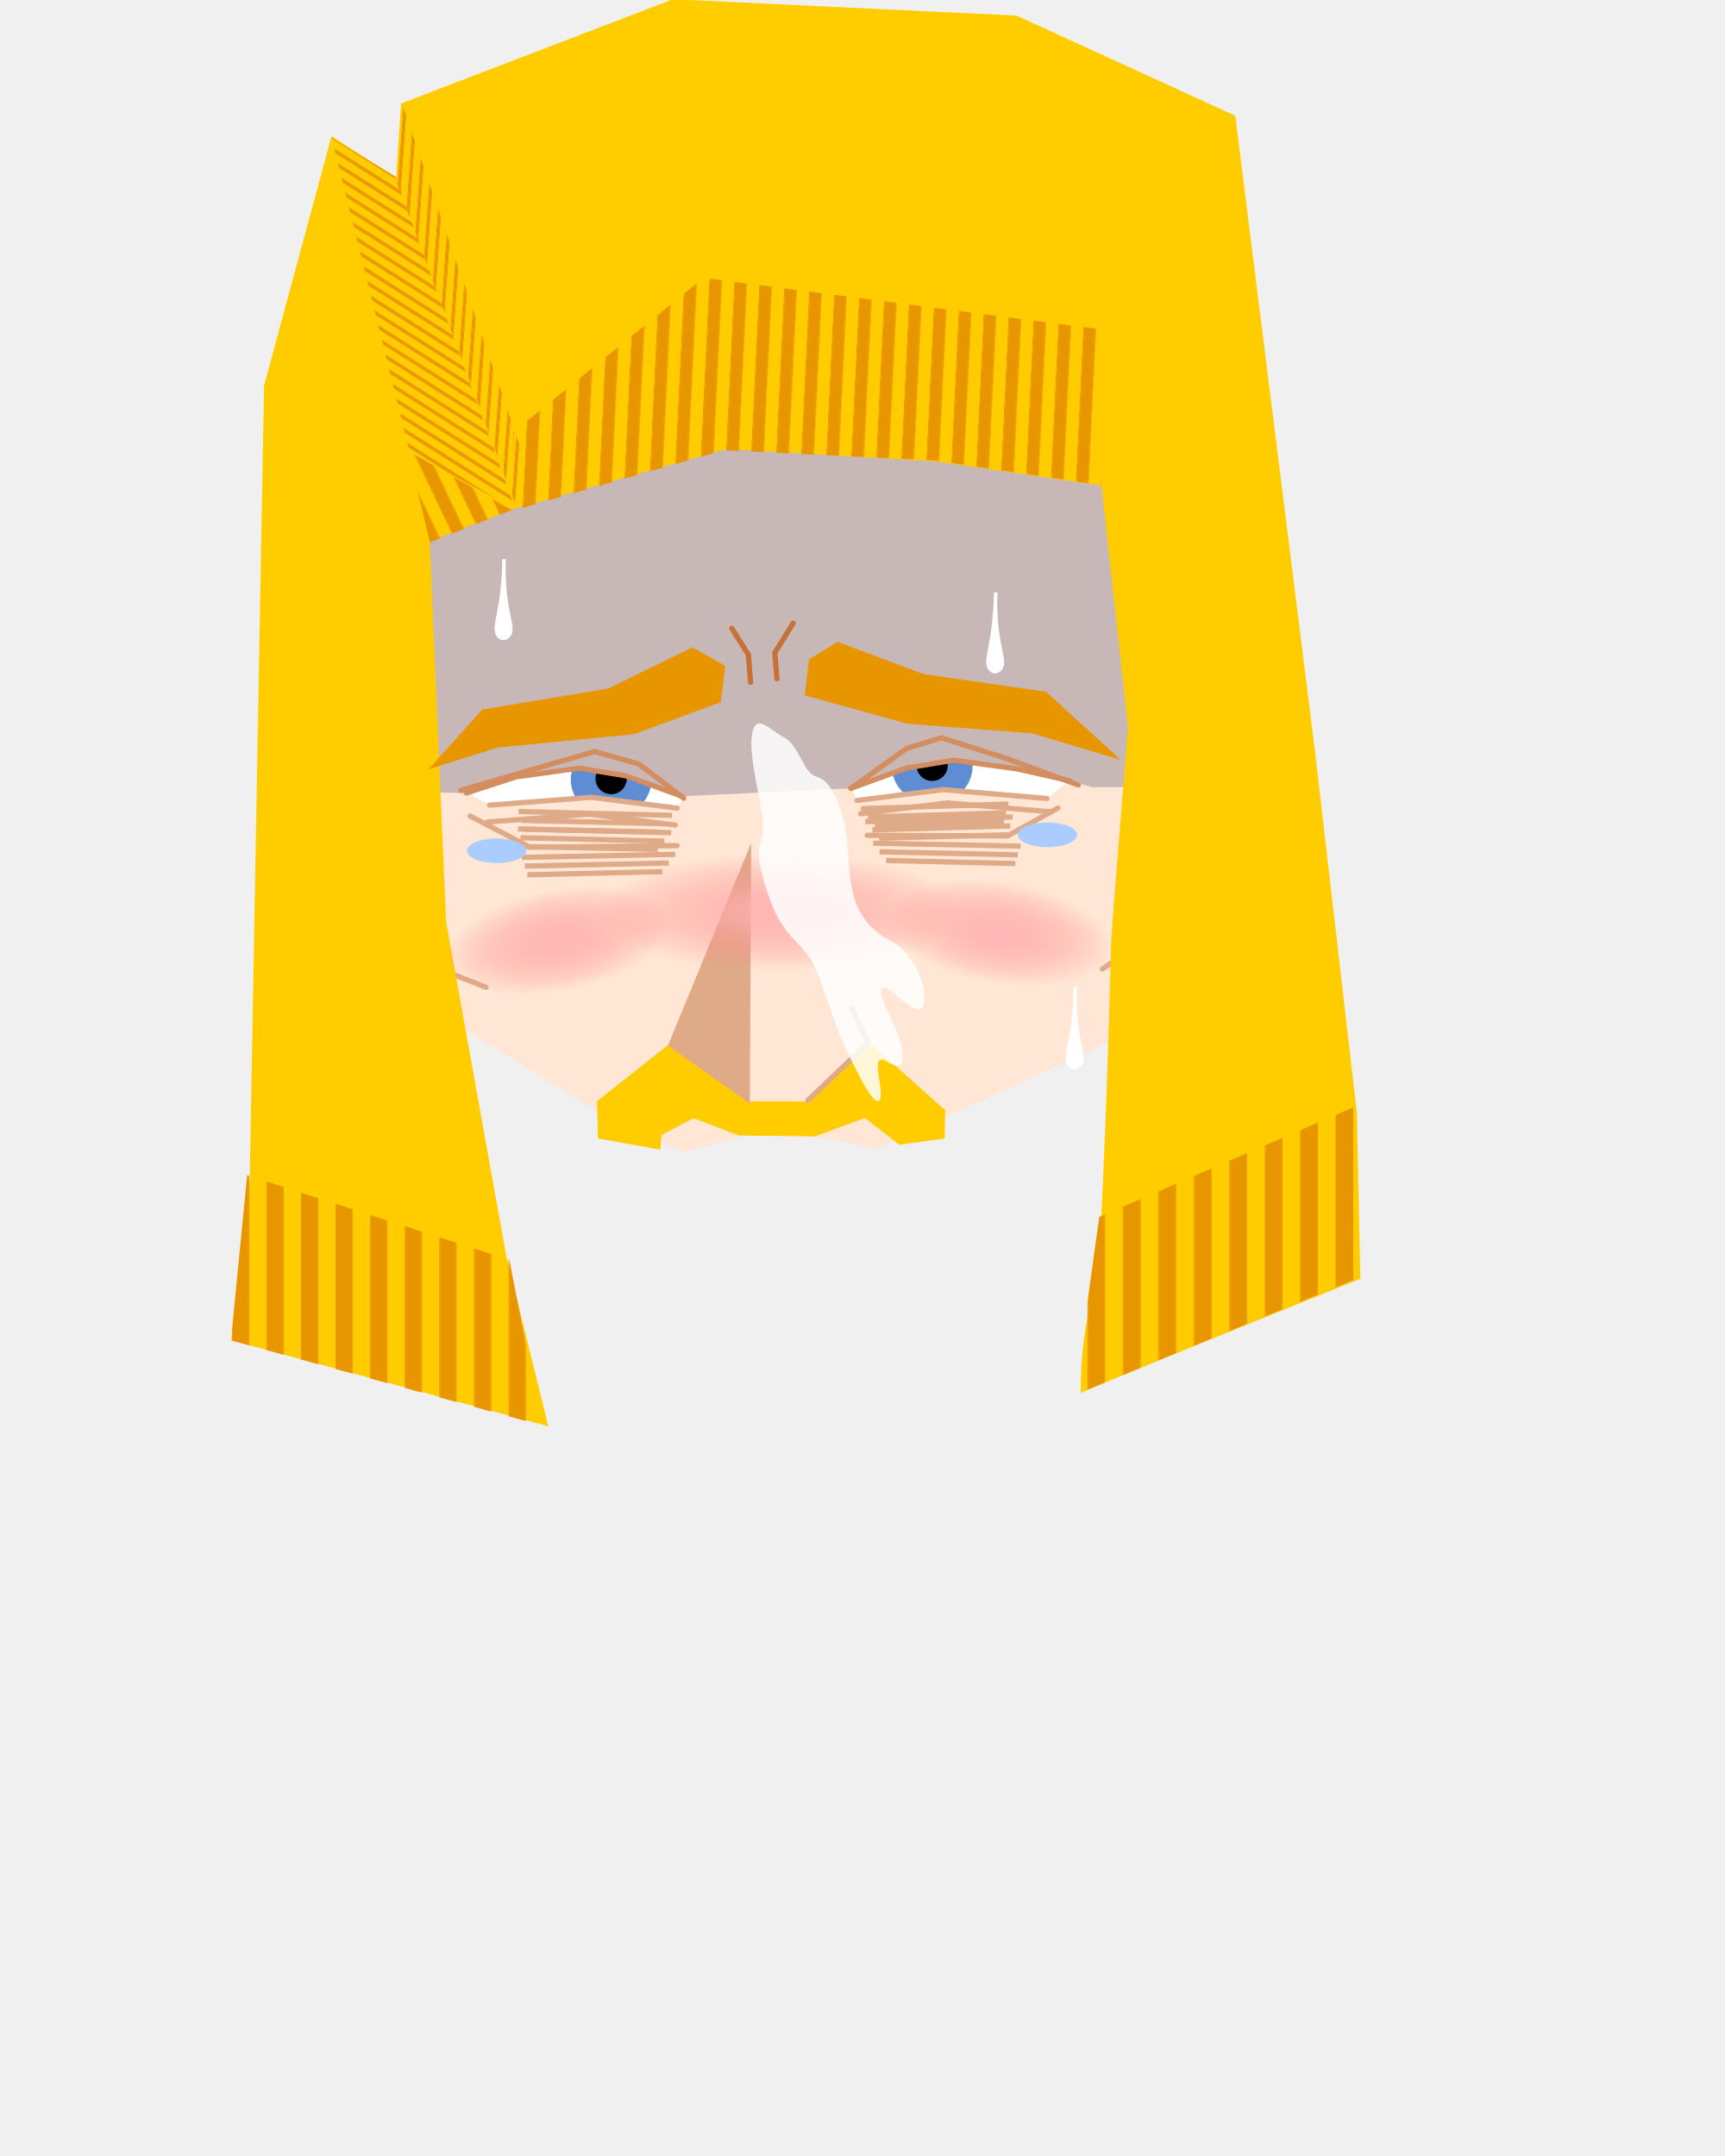
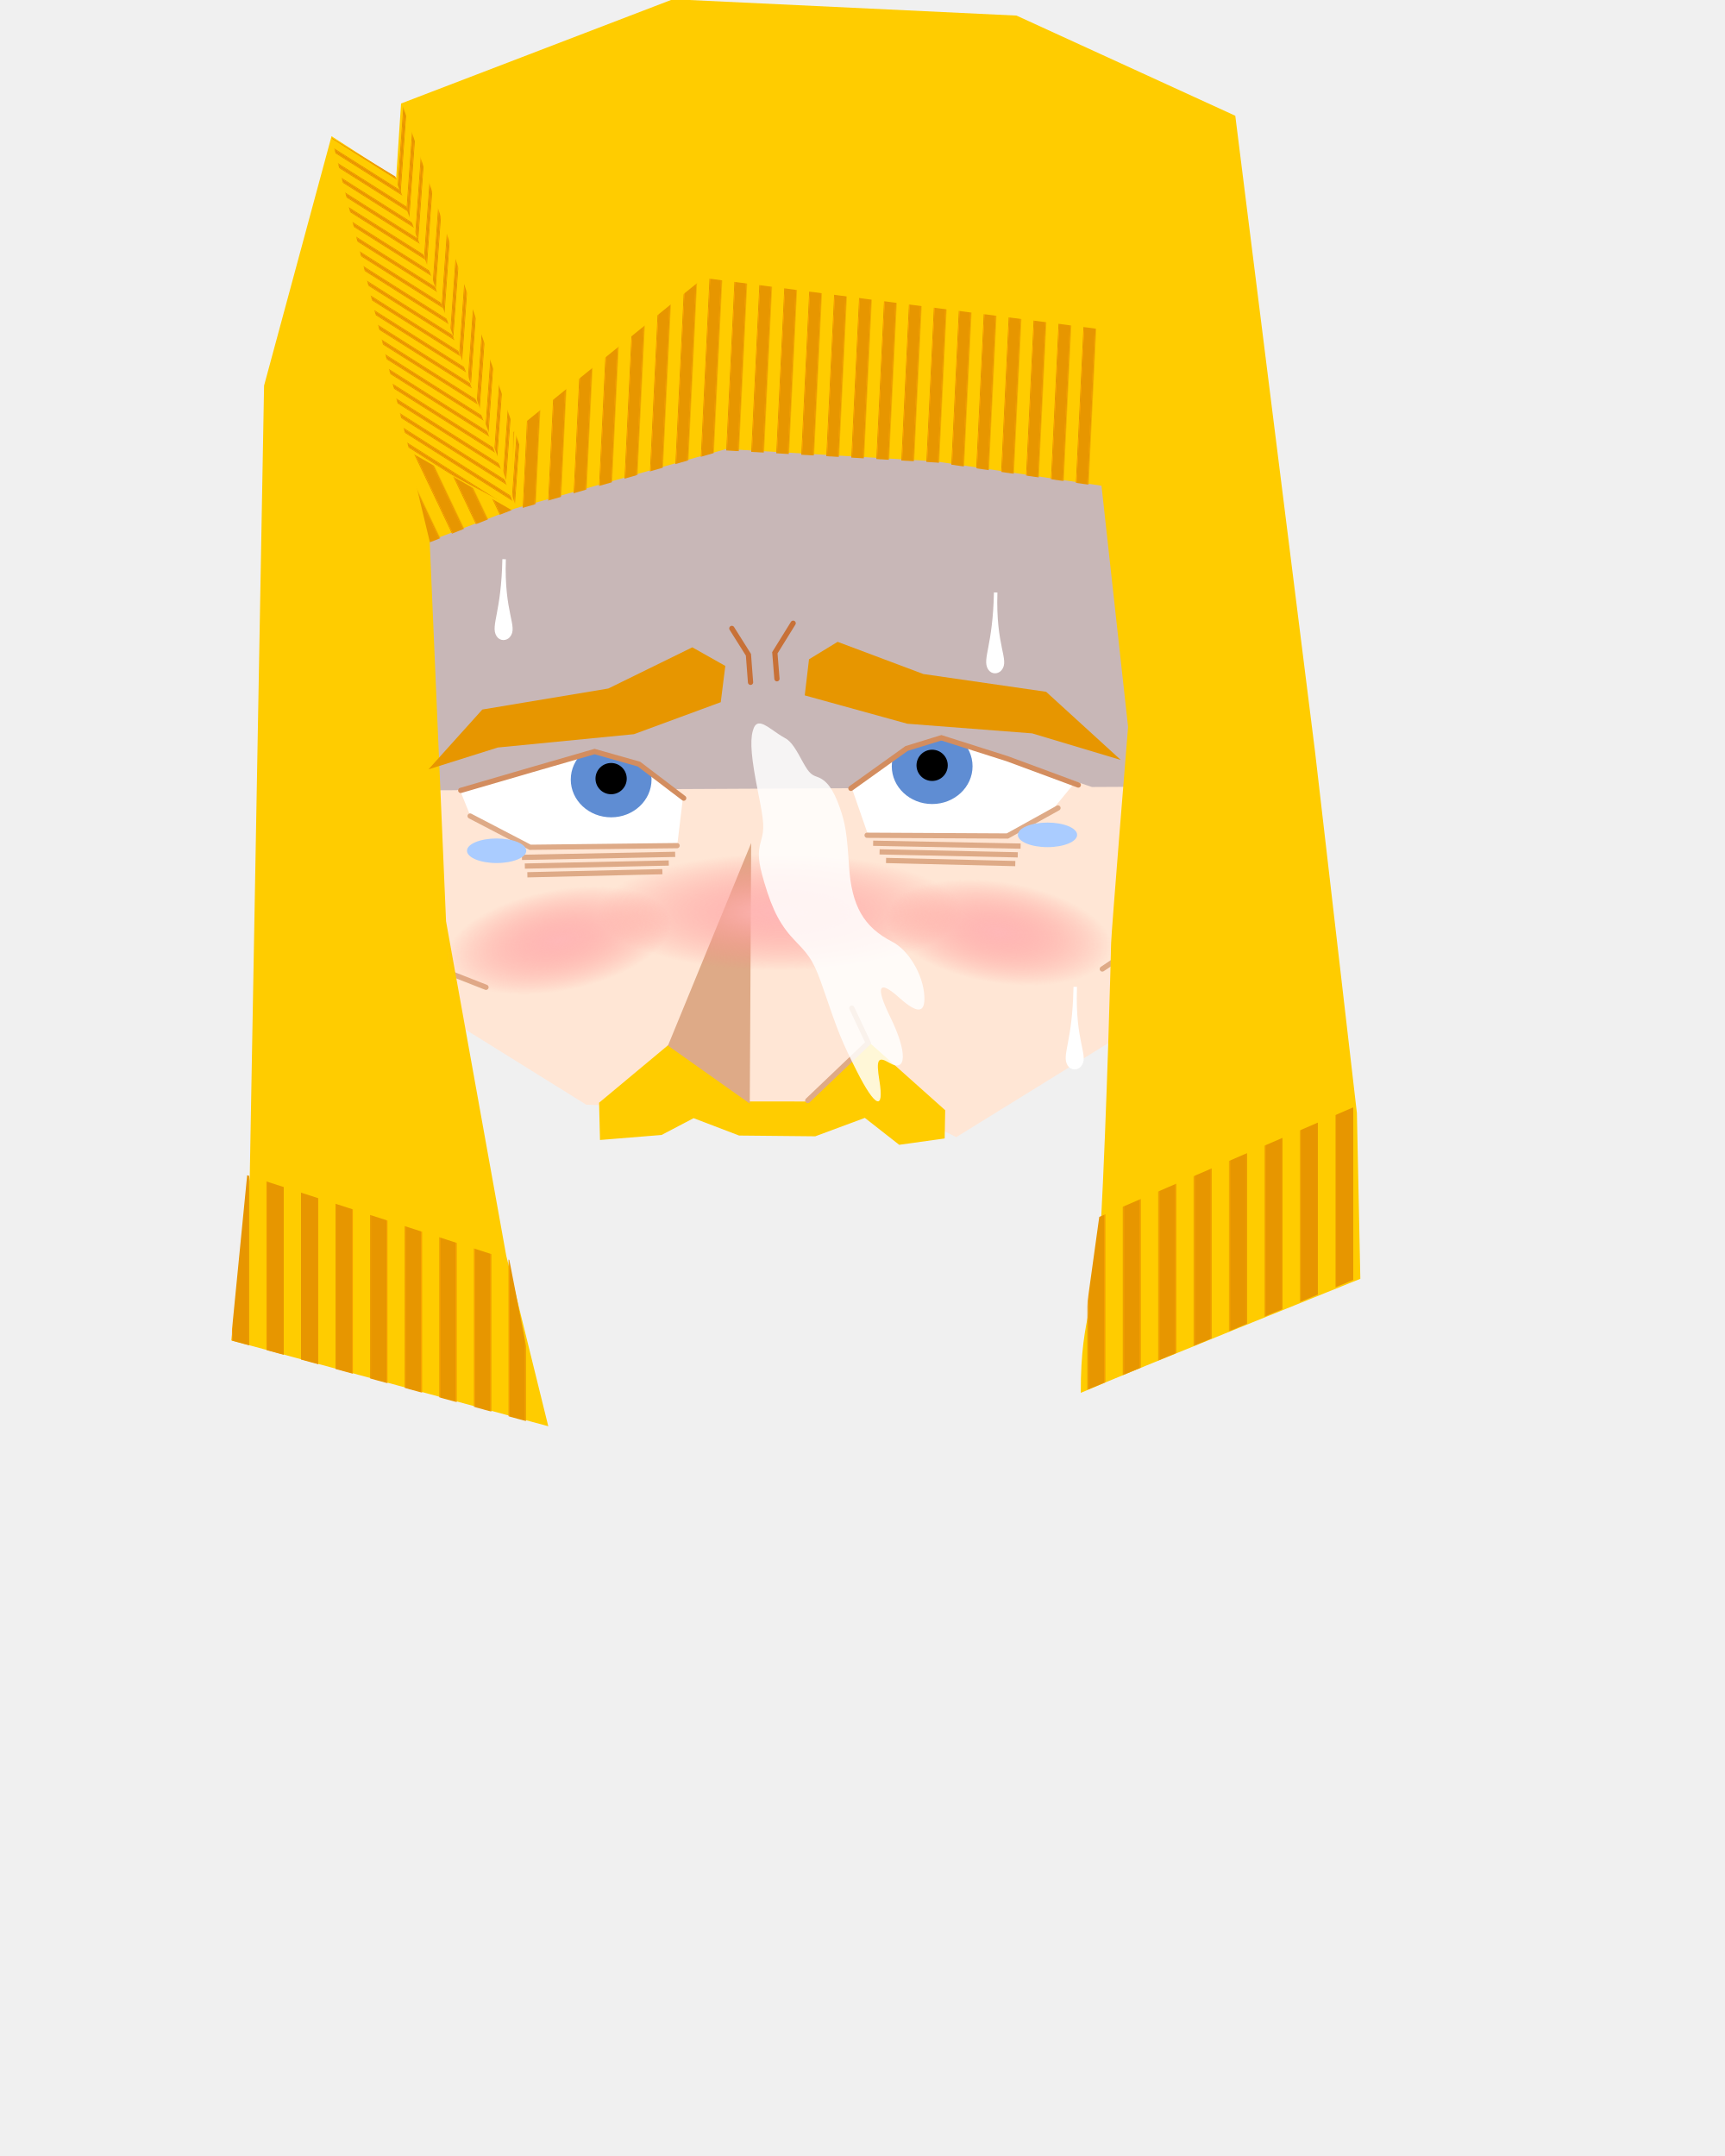
<svg xmlns="http://www.w3.org/2000/svg" xmlns:xlink="http://www.w3.org/1999/xlink" version="1.1" id="svg1" width="987.679" height="1234.713" viewBox="0 0 987.679 1234.713">
  <defs id="defs1">
    <pattern xlink:href="#pattern70" preserveAspectRatio="xMidYMid" id="pattern33" patternTransform="matrix(6.632197,-3.154878,0.7477122,1.571844,-747.1426,497.6566)" x="0" y="0" />
    <linearGradient id="linearGradient57">
      <stop style="stop-color:#ffb8b8;stop-opacity:1;" offset="0" id="stop57" />
      <stop style="stop-color:#ff8080;stop-opacity:0;" offset="1" id="stop58" />
    </linearGradient>
    <pattern xlink:href="#pattern71" preserveAspectRatio="xMidYMid" id="pattern72" patternTransform="scale(-10.14258,-2.742318)" x="0" y="0" />
    <pattern xlink:href="#pattern70" preserveAspectRatio="xMidYMid" id="pattern71" patternTransform="matrix(9.903055,0,0,2.761035,-979.9788,-289.1933)" x="0" y="0" />
    <pattern patternUnits="userSpaceOnUse" width="2" height="10" patternTransform="translate(0,0) scale(2,2)" preserveAspectRatio="xMidYMid" id="pattern70" style="fill:#e79600">
      <rect style="stroke:none" x="0" y="-0.5" width="1" height="11" id="rect70" />
    </pattern>
    <pattern xlink:href="#pattern40" preserveAspectRatio="xMidYMid" id="pattern41" patternTransform="matrix(7.165937,0.3474264,-0.04673748,0.9639966,0,0)" x="0" y="0" />
    <pattern xlink:href="#pattern38" preserveAspectRatio="xMidYMid" id="pattern40" patternTransform="matrix(7.174355,0,0,0.9651289,256.648,330.3308)" />
    <pattern xlink:href="#Strips1_1" preserveAspectRatio="xMidYMid" id="pattern38" patternTransform="scale(11.31384,1.751631)" x="0" y="0" />
    <pattern patternUnits="userSpaceOnUse" width="2" height="10" patternTransform="translate(0,0) scale(2,2)" preserveAspectRatio="xMidYMid" id="Strips1_1" style="fill:#e79600">
      <rect style="stroke:none" x="0" y="-0.5" width="1" height="11" id="rect134" />
    </pattern>
    <pattern xlink:href="#Strips1_2" preserveAspectRatio="xMidYMid" id="pattern30" patternTransform="matrix(1.069662,-1.689919,1.689919,1.069662,0,0)" x="0" y="0" />
    <pattern xlink:href="#Strips1_2" preserveAspectRatio="xMidYMid" id="pattern29" patternTransform="matrix(1.994914,0.1425469,-0.1425469,1.994914,0,0)" x="0" y="0" />
    <pattern patternUnits="userSpaceOnUse" width="3" height="1" patternTransform="translate(0,0) scale(2,2)" preserveAspectRatio="xMidYMid" id="Strips1_2" style="fill:#e79600">
      <rect style="stroke:none" x="0" y="-0.5" width="1" height="2" id="rect146" />
    </pattern>
+     <linearGradient xlink:href="#linearGradient6" id="linearGradient7" x1="743.135" y1="944.191" x2="538.951" y2="1372.475" gradientUnits="userSpaceOnUse" gradientTransform="translate(205.0988,-723.0062)" />
+     <linearGradient id="linearGradient6">
+       <stop style="stop-color:#808080;stop-opacity:1;" offset="0.853" id="stop6" />
+       <stop style="stop-color:#808080;stop-opacity:0;" offset="0.938" id="stop7" />
+     </linearGradient>
    <radialGradient xlink:href="#linearGradient57" id="radialGradient58" cx="588.294" cy="549.659" fx="588.294" fy="549.659" r="65.404" gradientTransform="matrix(1,0,0,0.443038,79.24151,206.6035)" gradientUnits="userSpaceOnUse" />
    <radialGradient xlink:href="#linearGradient57" id="radialGradient59" gradientUnits="userSpaceOnUse" gradientTransform="matrix(1,0,0,0.443038,-362.4529,364.0822)" cx="588.294" cy="549.659" fx="588.294" fy="549.659" r="65.404" />
    <radialGradient xlink:href="#linearGradient57" id="radialGradient60" gradientUnits="userSpaceOnUse" gradientTransform="matrix(1.594937,0,0,0.5126583,-475.3994,256.2689)" cx="588.294" cy="549.659" fx="588.294" fy="549.659" r="65.404" />
  </defs>
  <g id="layer8" style="opacity:1" transform="translate(-16.21748,-15.66529)">
-     <rect style="fill:#e9c6af;fill-opacity:1;stroke:none;stroke-width:3;stroke-linecap:round;stroke-dasharray:none" id="eyesBack" width="506.673" height="125.012" x="199.183" y="415.539" />
-     <g id="eyeLeft" style="display:inline;opacity:1" transform="translate(0,17.56234)">
-       <path style="opacity:1;fill:#ffffff;stroke:none;stroke-width:3.623;stroke-linecap:round" d="m 413.5,488.579 3.777,-35.467 c -21.817,-17.968 -30.07,-26.932 -56.712,-33.841 l -100.037,31.724 7.082,19.586 39.187,23.874 z" id="eyeFillLeft" />
-       <ellipse style="opacity:1;fill:#5f8dd3;stroke:none;stroke-width:3.224;stroke-linecap:round" id="irisLeft" cx="366.175" cy="444.54" rx="23.124" ry="21.631" />
-       <circle style="opacity:1;fill:#000000;stroke:none;stroke-width:18.91;stroke-linecap:round" id="pupilLeft" cx="366.157" cy="444.011" r="8.946" />
+     <rect style="fill:#e9c6af;fill-opacity:1;stroke:none;stroke-width:3;stroke-linecap:round;stroke-dasharray:none" id="rect33" width="506.673" height="125.012" x="199.183" y="415.539" />
+     <g id="g70" style="display:inline;opacity:1" transform="translate(0,17.56234)">
+       <path style="opacity:1;fill:#ffffff;stroke:none;stroke-width:3.623;stroke-linecap:round" d="m 413.5,488.579 3.777,-35.467 c -21.817,-17.968 -30.07,-26.932 -56.712,-33.841 l -100.037,31.724 7.082,19.586 39.187,23.874 z" id="path16" />
+       <ellipse style="opacity:1;fill:#5f8dd3;stroke:none;stroke-width:3.224;stroke-linecap:round" id="ellipse17" cx="366.175" cy="444.54" rx="23.124" ry="21.631" />
+       <circle style="opacity:1;fill:#000000;stroke:none;stroke-width:18.91;stroke-linecap:round" id="path19" cx="366.157" cy="444.011" r="8.946" />
    </g>
-     <g id="eyeRight" transform="translate(0,17.56234)" style="display:inline;opacity:1">
-       <path style="opacity:1;fill:#ffffff;stroke:none;stroke-width:3.663;stroke-linecap:round" d="m 506.317,483.16 -10.473,-35.905 34.686,-28.894 20.953,-8.572 40.584,13.269 58.912,21.075 -15.055,21.855 -32.074,18.733 z" id="eyeFillRight" />
-       <ellipse style="opacity:1;fill:#5f8dd3;stroke:none;stroke-width:3.224;stroke-linecap:round" id="irisRight" cx="549.994" cy="436.93" rx="23.124" ry="21.631" />
-       <circle style="opacity:1;fill:#000000;stroke:none;stroke-width:18.91;stroke-linecap:round" id="pupilRight" cx="549.976" cy="436.4" r="8.946" />
+     <g id="g11" transform="translate(0,17.56234)" style="display:inline;opacity:1">
+       <path style="opacity:1;fill:#ffffff;stroke:none;stroke-width:3.663;stroke-linecap:round" d="m 506.317,483.16 -10.473,-35.905 34.686,-28.894 20.953,-8.572 40.584,13.269 58.912,21.075 -15.055,21.855 -32.074,18.733 z" id="path15" />
+       <ellipse style="opacity:1;fill:#5f8dd3;stroke:none;stroke-width:3.224;stroke-linecap:round" id="ellipse26" cx="549.994" cy="436.93" rx="23.124" ry="21.631" />
+       <circle style="opacity:1;fill:#000000;stroke:none;stroke-width:18.91;stroke-linecap:round" id="circle26" cx="549.976" cy="436.4" r="8.946" />
    </g>
-     <path id="faceOpen" style="opacity:1;display:inline;fill:#ffe6d5;stroke-width:3;stroke-linecap:round" d="m 460.133,22.246 -231.857,126.982 -29.789,143.844 33.278,280.464 120.145,74.778 60.597,2.179 36.625,4.283 32.138,-0.434 35.019,-10.422 37.12,-24.813 L 744.644,555.064 730.594,379.346 720.057,94.836 Z m 93.666,416.813 36.295,9.951 41.097,15.393 -13.465,16.393 -28.684,14.049 -75.636,-0.756 -9.367,-26.93 31.021,-21.67 z m -196.197,6.557 c 23.358,5.403 30.594,12.412 49.723,26.463 l -3.311,27.734 -84.446,0.868 -34.357,-18.668 -6.209,-15.316 z" />
-     <path id="faceHalfShut" style="display:inline;opacity:1;fill:#ffe6d5;stroke-width:3;stroke-linecap:round" d="m 460.133,22.246 -231.857,126.982 -29.789,143.844 33.278,280.464 120.145,74.778 55.291,27.359 36.333,-10.042 43.951,1.621 30.568,5.671 167.785,-86.846 0.267,-33.939 44.491,-172.791 -10.537,-284.51 z m 93.666,416.813 36.295,9.951 40.269,12.081 -11.366,20.047 -59.343,-5.199 -50.346,7.611 -5.269,-16.392 31.021,-21.67 z m -196.197,6.557 c 23.358,5.403 30.594,12.412 49.723,26.463 l -3.896,16.026 -49.061,-5.944 -58.77,4.485 -10.892,-20 z" />
-     <path id="faceShut" style="display:inline;opacity:1;fill:#ffe6d5;stroke-width:3;stroke-linecap:round" d="m 460.133,22.246 -231.857,126.982 -29.789,143.844 33.278,280.464 120.145,74.778 56.325,25.289 38.229,-8.165 37.294,0.779 34.253,7.328 145.579,-66.394 26.61,-45.647 40.393,-182.157 -10.537,-284.51 z m 93.666,416.813 36.295,9.951 40.269,12.081 -14.878,12.144 -59.929,-5.199 -48.589,6.44 -2.928,-7.318 31.021,-21.67 z m -196.197,6.557 c 23.358,5.403 30.594,12.412 49.723,26.463 l -3.018,6.952 -49.354,-6.529 -57.599,4.192 -13.819,-6.828 z" />
-     <path style="opacity:1;fill:#ffcc00;fill-opacity:1;stroke:none;stroke-width:2.751;stroke-linecap:round" d="m 401.799,611.713 -43.703,34.581 0.526,21.347 35.667,6.46 0.761,-8.457 18.344,-9.618 26.046,9.949 43.615,0.435 28.398,-10.545 19.672,15.416 26.034,-3.629 0.296,-16.181 -44.35,-39.603 -35.204,34.611 -33.182,-0.031 z" id="path6" />
+     <path id="faceOpen" style="display:inline;opacity:1;fill:#ffe6d5;stroke-width:3;stroke-linecap:round" d="m 460.133,22.246 -231.857,126.982 -29.789,143.844 33.278,280.464 120.145,74.778 60.597,2.179 36.625,4.283 32.138,-0.434 35.019,-10.422 -28.27,-14.937 75.783,37.899 L 744.644,555.064 730.594,379.346 720.057,94.836 Z m 93.666,416.813 36.295,9.951 41.097,15.393 -13.465,16.393 -28.684,14.049 -75.636,-0.756 -9.367,-26.93 31.021,-21.67 z m -196.197,6.557 c 23.358,5.403 30.594,12.412 49.723,26.463 l -3.311,27.734 -84.446,0.868 -34.357,-18.668 -6.209,-15.316 z" />
+     <path id="faceHalfShut" style="display:none;opacity:1;fill:#ffe6d5;stroke-width:3;stroke-linecap:round" d="m 460.133,22.246 -231.857,126.982 -29.789,143.844 33.278,280.464 120.145,74.778 55.291,27.359 36.333,-10.042 43.951,1.621 30.568,5.671 167.785,-86.846 0.267,-33.939 44.491,-172.791 -10.537,-284.51 z m 93.666,416.813 36.295,9.951 40.269,12.081 -11.366,20.047 -59.343,-5.199 -50.346,7.611 -5.269,-16.392 31.021,-21.67 z m -196.197,6.557 c 23.358,5.403 30.594,12.412 49.723,26.463 l -3.896,16.026 -49.061,-5.944 -58.77,4.485 -10.892,-20 z" />
+     <path id="faceShut" style="display:none;opacity:1;fill:#ffe6d5;stroke-width:3;stroke-linecap:round" d="m 460.133,22.246 -231.857,126.982 -29.789,143.844 33.278,280.464 120.145,74.778 56.325,25.289 38.229,-8.165 37.294,0.779 34.253,7.328 145.579,-66.394 26.61,-45.647 40.393,-182.157 -10.537,-284.51 z m 93.666,416.813 36.295,9.951 40.269,12.081 -14.878,12.144 -59.929,-5.199 -48.589,6.44 -2.928,-7.318 31.021,-21.67 z m -196.197,6.557 c 23.358,5.403 30.594,12.412 49.723,26.463 l -3.018,6.952 -49.354,-6.529 -57.599,4.192 -13.819,-6.828 z" />
+     <path style="opacity:1;fill:#ffcc00;fill-opacity:1;stroke:none;stroke-width:2.751;stroke-linecap:round" d="m 401.799,611.713 -42.533,35.459 0.526,21.347 35.257,-2.875 18.344,-9.618 26.046,9.949 43.615,0.435 28.398,-10.545 19.672,15.416 26.034,-3.629 0.296,-16.181 -44.35,-39.603 -35.204,34.611 -33.182,-0.031 z" id="path6" />
    <path style="fill:#deaa87;stroke-width:3;stroke-linecap:round" d="m 446.368,498.428 -0.811,149.248 -46.85,-33.195 z" id="path2" />
    <path style="fill:none;stroke:#deaa87;stroke-width:3;stroke-linecap:round;stroke-opacity:1" d="m 478.766,645.91 34.598,-33.001 -9.367,-19.904" id="path3" />
    <path style="display:inline;opacity:1;fill:none;stroke:#deaa87;stroke-width:3;stroke-linecap:round;stroke-opacity:1" d="m 285.421,465.432 34.368,17.905 84.145,-0.958" id="bottomLineLeftOpen" transform="translate(0,17.56234)" />
    <path style="display:inline;opacity:1;fill:none;stroke:#deaa87;stroke-width:3;stroke-linecap:round;stroke-opacity:1" d="m 512.737,476.442 80.373,0.426 28.928,-16.049" id="bottomLineRightOpen" transform="translate(0,17.56234)" />
    <path id="eyelinesRightOpen" style="display:inline;fill:none;stroke:#deaa87;stroke-width:3;stroke-linecap:round;stroke-opacity:1" d="m 516.193,498.57 84.446,1.656 z m 3.697,4.938 79.122,1.715 z m 3.693,4.938 74.011,1.775 z" />
    <path id="eyelinesLeftOpen" style="display:inline;fill:none;stroke:#deaa87;stroke-width:3;stroke-linecap:round;stroke-opacity:1" d="m 402.833,504.939 -87.741,1.732 z m -3.667,4.96 -82.416,1.758 z m -3.663,4.96 -77.305,1.786 z" />
    <path id="faceShadowOpen" style="display:inline;opacity:1;fill:#c8b7b7;fill-opacity:1;stroke:none;stroke-width:3;stroke-linecap:round" d="m 235.545,260.824 -10.135,207.637 52.344,-0.262 79.848,-22.584 c 10.251,2.371 18.081,3.955 24.588,7.478 6.529,3.535 11.73,9.015 19.066,14.486 l 102.916,-0.516 30.889,-21.576 18.738,-6.43 36.295,9.951 51.404,17.369 51.873,-0.26 34.152,-202.189 z" />
-     <path id="faceShadowShut" style="display:inline;opacity:1;fill:#c8b7b7;fill-opacity:1;stroke:none;stroke-width:3;stroke-linecap:round" d="m 235.545,260.824 -10.135,207.637 56.483,1.394 29.797,-8.952 36.805,-5.353 c 10.251,1.129 22.491,3.206 29.555,5.409 7.357,2.293 20.423,5.289 27.759,10.761 l 98.363,-4.655 31.303,-12.883 27.017,-3.946 36.709,4.984 42.297,11.16 51.873,-0.26 34.152,-202.189 z" />
+     <path id="faceShadowShut" style="display:none;opacity:1;fill:#c8b7b7;fill-opacity:1;stroke:none;stroke-width:3;stroke-linecap:round" d="m 235.545,260.824 -10.135,207.637 56.483,1.394 29.797,-8.952 36.805,-5.353 c 10.251,1.129 22.491,3.206 29.555,5.409 7.357,2.293 20.423,5.289 27.759,10.761 l 98.363,-4.655 31.303,-12.883 27.017,-3.946 36.709,4.984 42.297,11.16 51.873,-0.26 34.152,-202.189 z" />
    <path style="display:inline;opacity:1;fill:none;stroke:#d38d5f;stroke-width:3;stroke-linecap:round;stroke-opacity:1" d="m 503.454,449.596 31.924,-22.865 19.885,-6.113 37.759,12.001 40.653,15.049" id="topLineRightOpen" transform="translate(0,17.56234)" />
    <path style="display:inline;opacity:1;fill:none;stroke:#d38d5f;stroke-width:3;stroke-linecap:round;stroke-opacity:1" d="m 407.718,455.19 -25.618,-19.494 -25.408,-7.193 -35.615,10.295 -41.038,11.965" id="topLineLeftOpen" transform="translate(0,17.56234)" />
    <path style="display:inline;opacity:1;fill:none;stroke:#deaa87;stroke-width:3;stroke-linecap:round;stroke-opacity:1" d="m 675.564,531.686 -8.279,25.665 -19.87,13.246" id="path23" />
    <path style="display:inline;opacity:1;fill:none;stroke:#deaa87;stroke-width:3;stroke-linecap:round;stroke-opacity:1" d="m 262.218,556.239 9.107,15.73 23.181,9.107" id="path24" />
    <path style="opacity:1;fill:#ffcc00;fill-opacity:1;stroke:none;stroke-width:3;stroke-linecap:round" d="m 312.113,306.478 -49.848,19.011 9.367,217.773 34.46,191.48 24.081,97.713 -181.478,-49.175 10.537,-93.666 8.196,-453.108 38.637,-142.84 52.687,33.954 z" id="path7" />
    <path style="opacity:1;fill:#ffcc00;fill-opacity:1;stroke:none;stroke-width:3;stroke-linecap:round" d="m 311.439,306.756 120.595,-33.954 119.424,7.025 95.498,13.991 15.221,138.157 c 0,0 -9.722,119.282 -9.722,123.965 0,2.611 -2.424,97.415 -5.939,162.382 -1.859,45.511 -11.505,47.773 -11.42,95.003 29.475,-12.793 160.082,-65.299 160.082,-65.299 L 793.206,653.101 769.231,446.084 723.569,81.958 598.291,24.587 401.592,15.221 245.873,74.933 241.114,147.214 Z" id="path8" />
    <path style="opacity:1;fill:#e79600;fill-opacity:1;stroke:none;stroke-width:2.566;stroke-linecap:round" d="m 412.653,386.376 18.893,10.662 -2.612,20.77 -49.726,18.317 -77.918,7.624 -39.711,12.51 30.835,-34.258 72.158,-12.043 z" id="browLeft" />
-     <path style="opacity:1;fill:#e79600;fill-opacity:1;stroke:none;stroke-width:2.521;stroke-linecap:round" d="m 495.862,383.237 -16.39,9.999 -2.444,20.673 58.72,16.224 71.514,5.525 50.768,15.238 -42.791,-39.057 -70.313,-10.173 z" id="browRight" />
+     <path style="opacity:1;fill:#e79600;fill-opacity:1;stroke:none;stroke-width:2.521;stroke-linecap:round" d="m 495.862,383.237 -16.39,9.999 -2.444,20.673 58.72,16.224 71.514,5.525 50.768,15.238 -42.791,-39.057 -70.313,-10.173 z" id="path4" />
    <path style="fill:none;stroke:#c87137;stroke-width:3;stroke-linecap:round;stroke-opacity:1" d="m 435.284,375.552 9.501,15.092 1.208,15.771" id="path21" />
    <path style="fill:none;stroke:#c87137;stroke-width:3;stroke-linecap:round;stroke-opacity:1" d="m 470.394,372.581 -10.483,16.92 1.194,14.877" id="path22" />
-     <g id="layer3" style="display:inline">
+     <g id="layer3" style="display:none">
      <path id="eyelinesRightHalfShut" style="opacity:1;fill:none;stroke:#deaa87;stroke-width:3;stroke-linecap:round;stroke-opacity:1" d="m 511.714,486.221 84.422,-2.634 z m 3.943,4.743 79.107,-2.305 z m 3.939,4.744 74.005,-1.985 z" />
      <path id="eyelinesLeftHalfShut" style="opacity:1;fill:none;stroke:#deaa87;stroke-width:3;stroke-linecap:round;stroke-opacity:1" d="m 400.564,492.555 -87.731,-2.192 z m -3.885,4.791 -82.413,-1.928 z m -3.881,4.792 -77.307,-1.67 z" />
      <path style="opacity:1;fill:none;stroke:#deaa87;stroke-width:3;stroke-linecap:round;stroke-opacity:1" d="m 509.012,481.711 49.327,-6.221 59.456,5.079" id="bottomLineRightHalfShut" />
      <path style="opacity:1;fill:none;stroke:#deaa87;stroke-width:3;stroke-linecap:round;stroke-opacity:1" d="m 402.864,488.15 -49.327,-6.221 -58.167,4.494" id="bottomLineLeftHalfShut" />
    </g>
-     <g id="g48" style="display:inline">
+     <g id="g48" style="display:none">
      <path id="eyelinesRightShut" style="opacity:1;fill:none;stroke:#deaa87;stroke-width:3;stroke-linecap:round;stroke-opacity:1" d="m 509.23,478.77 84.422,-2.634 z m 3.943,4.743 79.107,-2.305 z m 3.939,4.744 74.005,-1.985 z" />
      <path id="eyelinesLeftShut" style="opacity:1;fill:none;stroke:#deaa87;stroke-width:3;stroke-linecap:round;stroke-opacity:1" d="M 400.978,482.62 313.247,480.429 Z m -3.885,4.791 -82.413,-1.928 z m -3.881,4.792 -77.307,-1.67 z" />
      <path style="opacity:1;fill:none;stroke:#deaa87;stroke-width:3;stroke-linecap:round;stroke-opacity:1" d="m 506.963,474.1 49.327,-6.221 59.456,5.079" id="bottomLineRightShut" />
      <path style="opacity:1;fill:none;stroke:#deaa87;stroke-width:3;stroke-linecap:round;stroke-opacity:1" d="m 404.034,478.491 -49.327,-6.221 -58.167,4.494" id="bottomLineLeftShut" />
      <path style="display:inline;opacity:1;fill:none;stroke:#d38d5f;stroke-width:3;stroke-linecap:round;stroke-opacity:1" d="m 503.454,449.596 31.924,-11.688 26.922,-4.457 36.103,4.964 30.304,6.77" id="topLineRightShut" transform="translate(0,17.56234)" />
      <path style="display:inline;opacity:1;fill:none;stroke:#d38d5f;stroke-width:3;stroke-linecap:round;stroke-opacity:1" d="m 406.831,471.712 -31.924,-11.688 -26.922,-4.457 -36.103,4.964 -28.649,9.254" id="topLineLeftShut" />
    </g>
    <g id="layer2">
      <path style="opacity:1;fill:url(#pattern33);fill-opacity:1;stroke:none;stroke-width:3;stroke-linecap:round" d="m 262.383,326.226 -12.586,-52.394 59.419,33.954 z" id="path26" />
      <path style="opacity:1;fill:url(#pattern30);fill-opacity:1;stroke:none;stroke-width:3;stroke-linecap:round" d="M 311.289,307.15 242.574,116.733 206.146,94.587 250.853,274.862 Z" id="path25" />
      <path style="opacity:1;fill:url(#pattern29);fill-opacity:1;stroke:none;stroke-width:3;stroke-linecap:round" d="M 311.703,305.701 242.988,119.01 246.506,75.339 316.671,279.208 Z" id="path27" />
      <path style="opacity:1;fill:url(#pattern71);fill-opacity:1;stroke:none;stroke-width:3;stroke-linecap:round" d="m 326.317,831.941 -18.456,-94.757 -150.113,-48.468 -9.296,94.565 z" id="path38" />
-       <path style="opacity:1;fill:url(#pattern41);fill-opacity:1;stroke:none;stroke-width:3;stroke-linecap:round" d="m 309.865,308.116 0.192,-44.955 108.983,-88.337 227.942,29.482 -0.071,89.296 -96.07,-14.298 -120.325,-5.769 z" id="path40" />
+       <path style="opacity:1;fill:url(#pattern41);fill-opacity:1;stroke:none;stroke-width:3;stroke-linecap:round" d="m 309.865,308.116 0.192,-44.955 108.983,-88.337 227.942,29.482 -0.894,89.894 -93.431,-13.634 -122.141,-7.031 z" id="path40" />
      <path style="opacity:1;fill:url(#pattern72);fill-opacity:1;stroke:none;stroke-width:3.026;stroke-linecap:round" d="m 631.522,814.596 14.152,-102.027 147.562,-63.662 4.839,96.9 z" id="path71" />
    </g>
-     <g id="layer4">
+     <g id="layer4" style="display:inline">
      <path style="opacity:1;fill:#ffffff;fill-opacity:1;stroke:#ffffff;stroke-width:2;stroke-linecap:round;stroke-dasharray:none" d="m 586.362,354.972 c -0.578,30.383 -6.714,38.234 -3.517,43.44 1.569,2.555 4.566,2.218 6.047,0.504 4.452,-5.153 -3.615,-12.895 -2.531,-43.944 z" id="sweat3" />
      <path style="opacity:1;fill:#ffffff;fill-opacity:1;stroke:#ffffff;stroke-width:2;stroke-linecap:round;stroke-dasharray:none" d="m 304.878,335.93 c -0.578,30.383 -6.714,38.234 -3.517,43.44 1.569,2.555 4.566,2.218 6.047,0.504 4.452,-5.153 -3.615,-12.895 -2.531,-43.944 z" id="sweat2" />
      <path style="opacity:1;fill:#ffffff;fill-opacity:1;stroke:#ffffff;stroke-width:2;stroke-linecap:round;stroke-dasharray:none" d="m 631.897,581.816 c -0.578,30.383 -6.714,38.234 -3.517,43.44 1.569,2.555 4.566,2.218 6.047,0.504 4.452,-5.153 -3.615,-12.895 -2.531,-43.944 z" id="sweat1" />
      <g id="blush" style="display:inline;opacity:1">
-         <ellipse style="fill:url(#radialGradient60);fill-opacity:1;stroke:none;stroke-width:5.606;stroke-linecap:round;stroke-dasharray:none" id="blushMiddle" cx="462.892" cy="538.056" rx="104.315" ry="33.53" />
-         <ellipse style="opacity:1;fill:url(#radialGradient59);fill-opacity:1;stroke:none;stroke-width:4.126;stroke-linecap:round;stroke-dasharray:none" id="blushLeft" cx="225.841" cy="607.602" rx="65.404" ry="28.976" transform="rotate(-10.85478)" />
-         <ellipse style="opacity:1;fill:url(#radialGradient58);fill-opacity:1;stroke:none;stroke-width:4.126;stroke-linecap:round;stroke-dasharray:none" id="blushRight" cx="667.536" cy="450.123" rx="65.404" ry="28.976" transform="rotate(9.063443)" />
+         <ellipse style="fill:url(#radialGradient60);fill-opacity:1;stroke:none;stroke-width:5.606;stroke-linecap:round;stroke-dasharray:none" id="ellipse59" cx="462.892" cy="538.056" rx="104.315" ry="33.53" />
+         <ellipse style="opacity:1;fill:url(#radialGradient59);fill-opacity:1;stroke:none;stroke-width:4.126;stroke-linecap:round;stroke-dasharray:none" id="ellipse58" cx="225.841" cy="607.602" rx="65.404" ry="28.976" transform="rotate(-10.85478)" />
+         <ellipse style="opacity:1;fill:url(#radialGradient58);fill-opacity:1;stroke:none;stroke-width:4.126;stroke-linecap:round;stroke-dasharray:none" id="path57" cx="667.536" cy="450.123" rx="65.404" ry="28.976" transform="rotate(9.063443)" />
      </g>
      <ellipse style="display:inline;opacity:1;fill:#aaccff;fill-opacity:1;stroke:none;stroke-width:3;stroke-linecap:round;stroke-dasharray:none" id="tearRight" cx="616.029" cy="493.776" rx="16.972" ry="7.037" />
      <ellipse style="display:inline;opacity:1;fill:#aaccff;fill-opacity:1;stroke:none;stroke-width:3;stroke-linecap:round;stroke-dasharray:none" id="tearLeft" cx="300.6" cy="502.883" rx="16.972" ry="7.037" />
-       <path d="m 447.202,434.529 c -1.56,6.022 -0.699,15.802 3.028,34.429 3.614,18.062 3.796,21.146 1.687,28.521 -1.943,6.795 -1.554,11.598 1.895,23.381 4.83,16.499 9.613,25.407 18.467,34.397 8.248,8.375 10.56,12.448 15.782,27.817 8.064,23.73 10.401,29.457 18.797,46.064 10.517,20.805 15.756,23.005 12.931,5.435 -1.963,-12.21 -0.899,-14.147 5.639,-10.263 10.114,6.005 10.405,-6.132 0.627,-26.079 -8.713,-17.773 -6.826,-21.901 5.114,-11.185 10.401,9.335 14.9,9.026 14.344,-0.986 -0.682,-12.261 -8.979,-26.236 -18.477,-31.123 -16.261,-8.367 -23.178,-20.502 -24.65,-43.248 -1.214,-18.753 -2.086,-24.314 -5.226,-33.335 -3.701,-10.633 -7.558,-15.911 -12.996,-17.78 -3.926,-1.35 -5.109,-2.701 -9.514,-10.859 -3.802,-7.043 -6.161,-9.983 -9.287,-11.571 -1.186,-0.605 -4.382,-2.698 -7.102,-4.652 -6.907,-4.963 -9.571,-4.715 -11.06,1.039" id="faceCum" style="opacity:0.843;display:inline;fill:#ffffff;stroke-width:1.377" />
+       <path d="m 447.202,434.529 c -1.56,6.022 -0.699,15.802 3.028,34.429 3.614,18.062 3.796,21.146 1.687,28.521 -1.943,6.795 -1.554,11.598 1.895,23.381 4.83,16.499 9.613,25.407 18.467,34.397 8.248,8.375 10.56,12.448 15.782,27.817 8.064,23.73 10.401,29.457 18.797,46.064 10.517,20.805 15.756,23.005 12.931,5.435 -1.963,-12.21 -0.899,-14.147 5.639,-10.263 10.114,6.005 10.405,-6.132 0.627,-26.079 -8.713,-17.773 -6.826,-21.901 5.114,-11.185 10.401,9.335 14.9,9.026 14.344,-0.986 -0.682,-12.261 -8.979,-26.236 -18.477,-31.123 -16.261,-8.367 -23.178,-20.502 -24.65,-43.248 -1.214,-18.753 -2.086,-24.314 -5.226,-33.335 -3.701,-10.633 -7.558,-15.911 -12.996,-17.78 -3.926,-1.35 -5.109,-2.701 -9.514,-10.859 -3.802,-7.043 -6.161,-9.983 -9.287,-11.571 -1.186,-0.605 -4.382,-2.698 -7.102,-4.652 -6.907,-4.963 -9.571,-4.715 -11.06,1.039" id="faceCum" style="display:inline;opacity:0.843;fill:#ffffff;stroke-width:1.377" />
    </g>
+     <path style="display:none;fill:none;stroke:#ffffff;stroke-width:7.336;stroke-linecap:round;stroke-dasharray:none" d="M 459.97,773.619 V 449.263" id="cumShot" />
  </g>
</svg>
